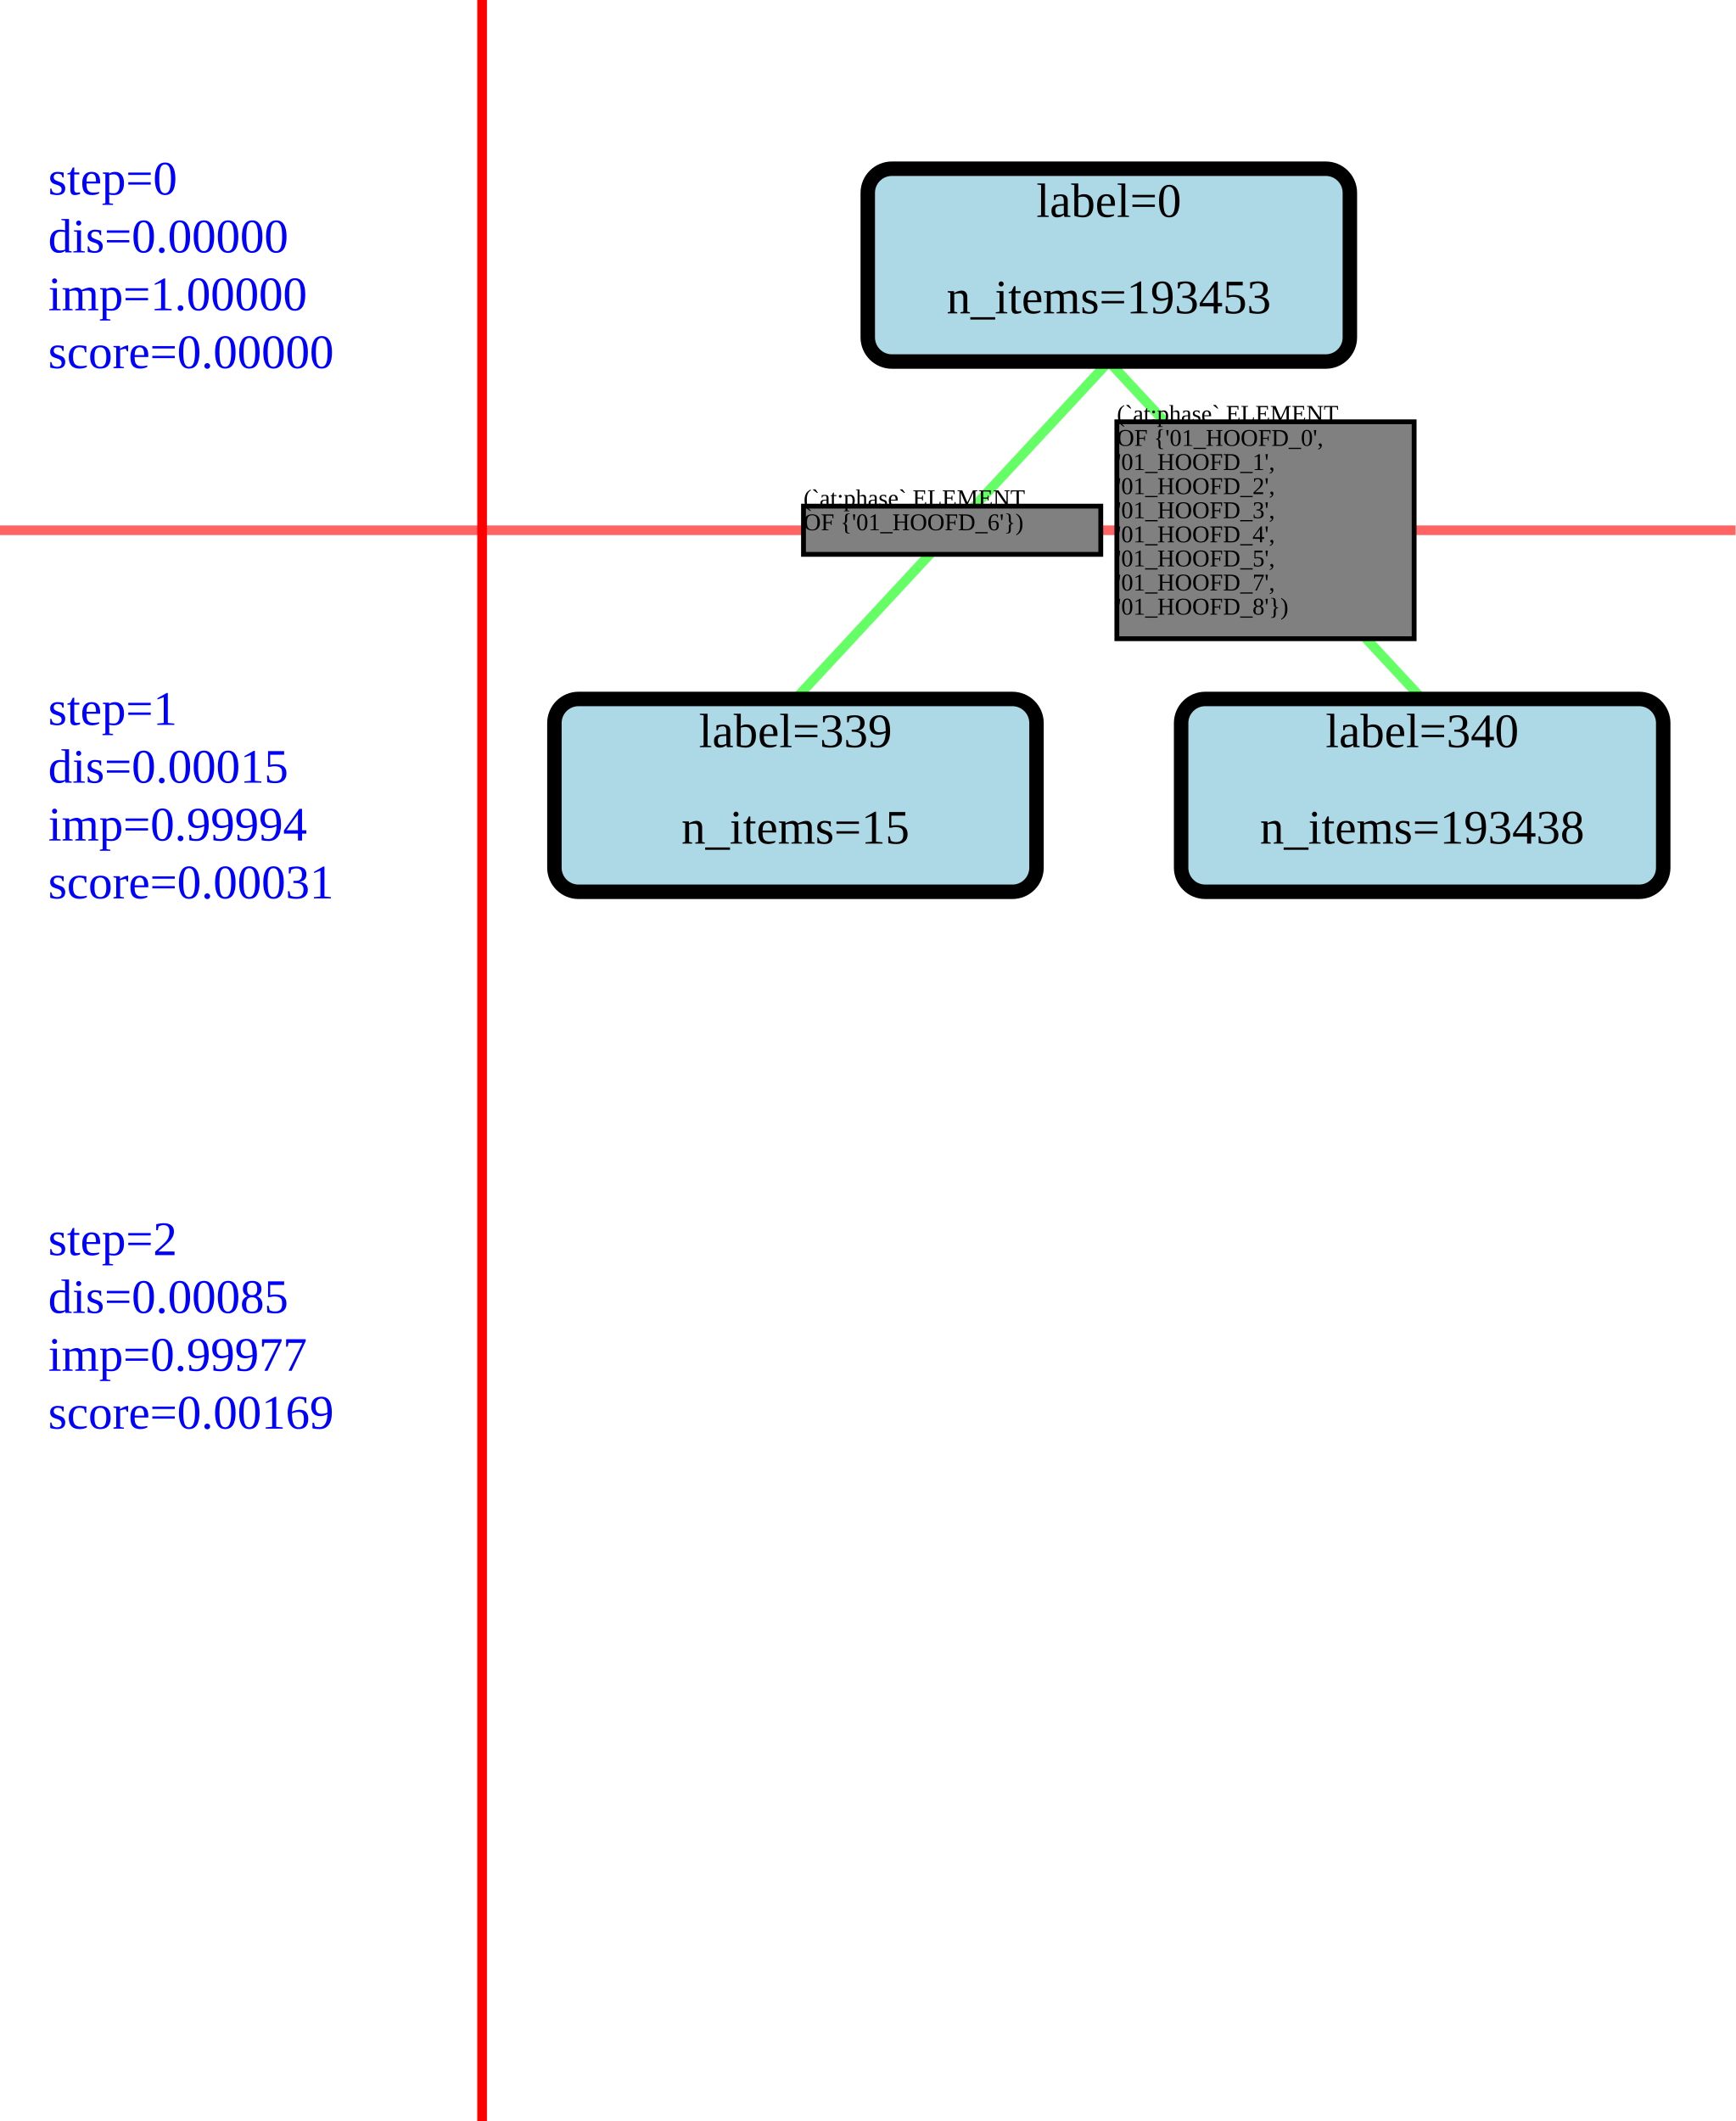
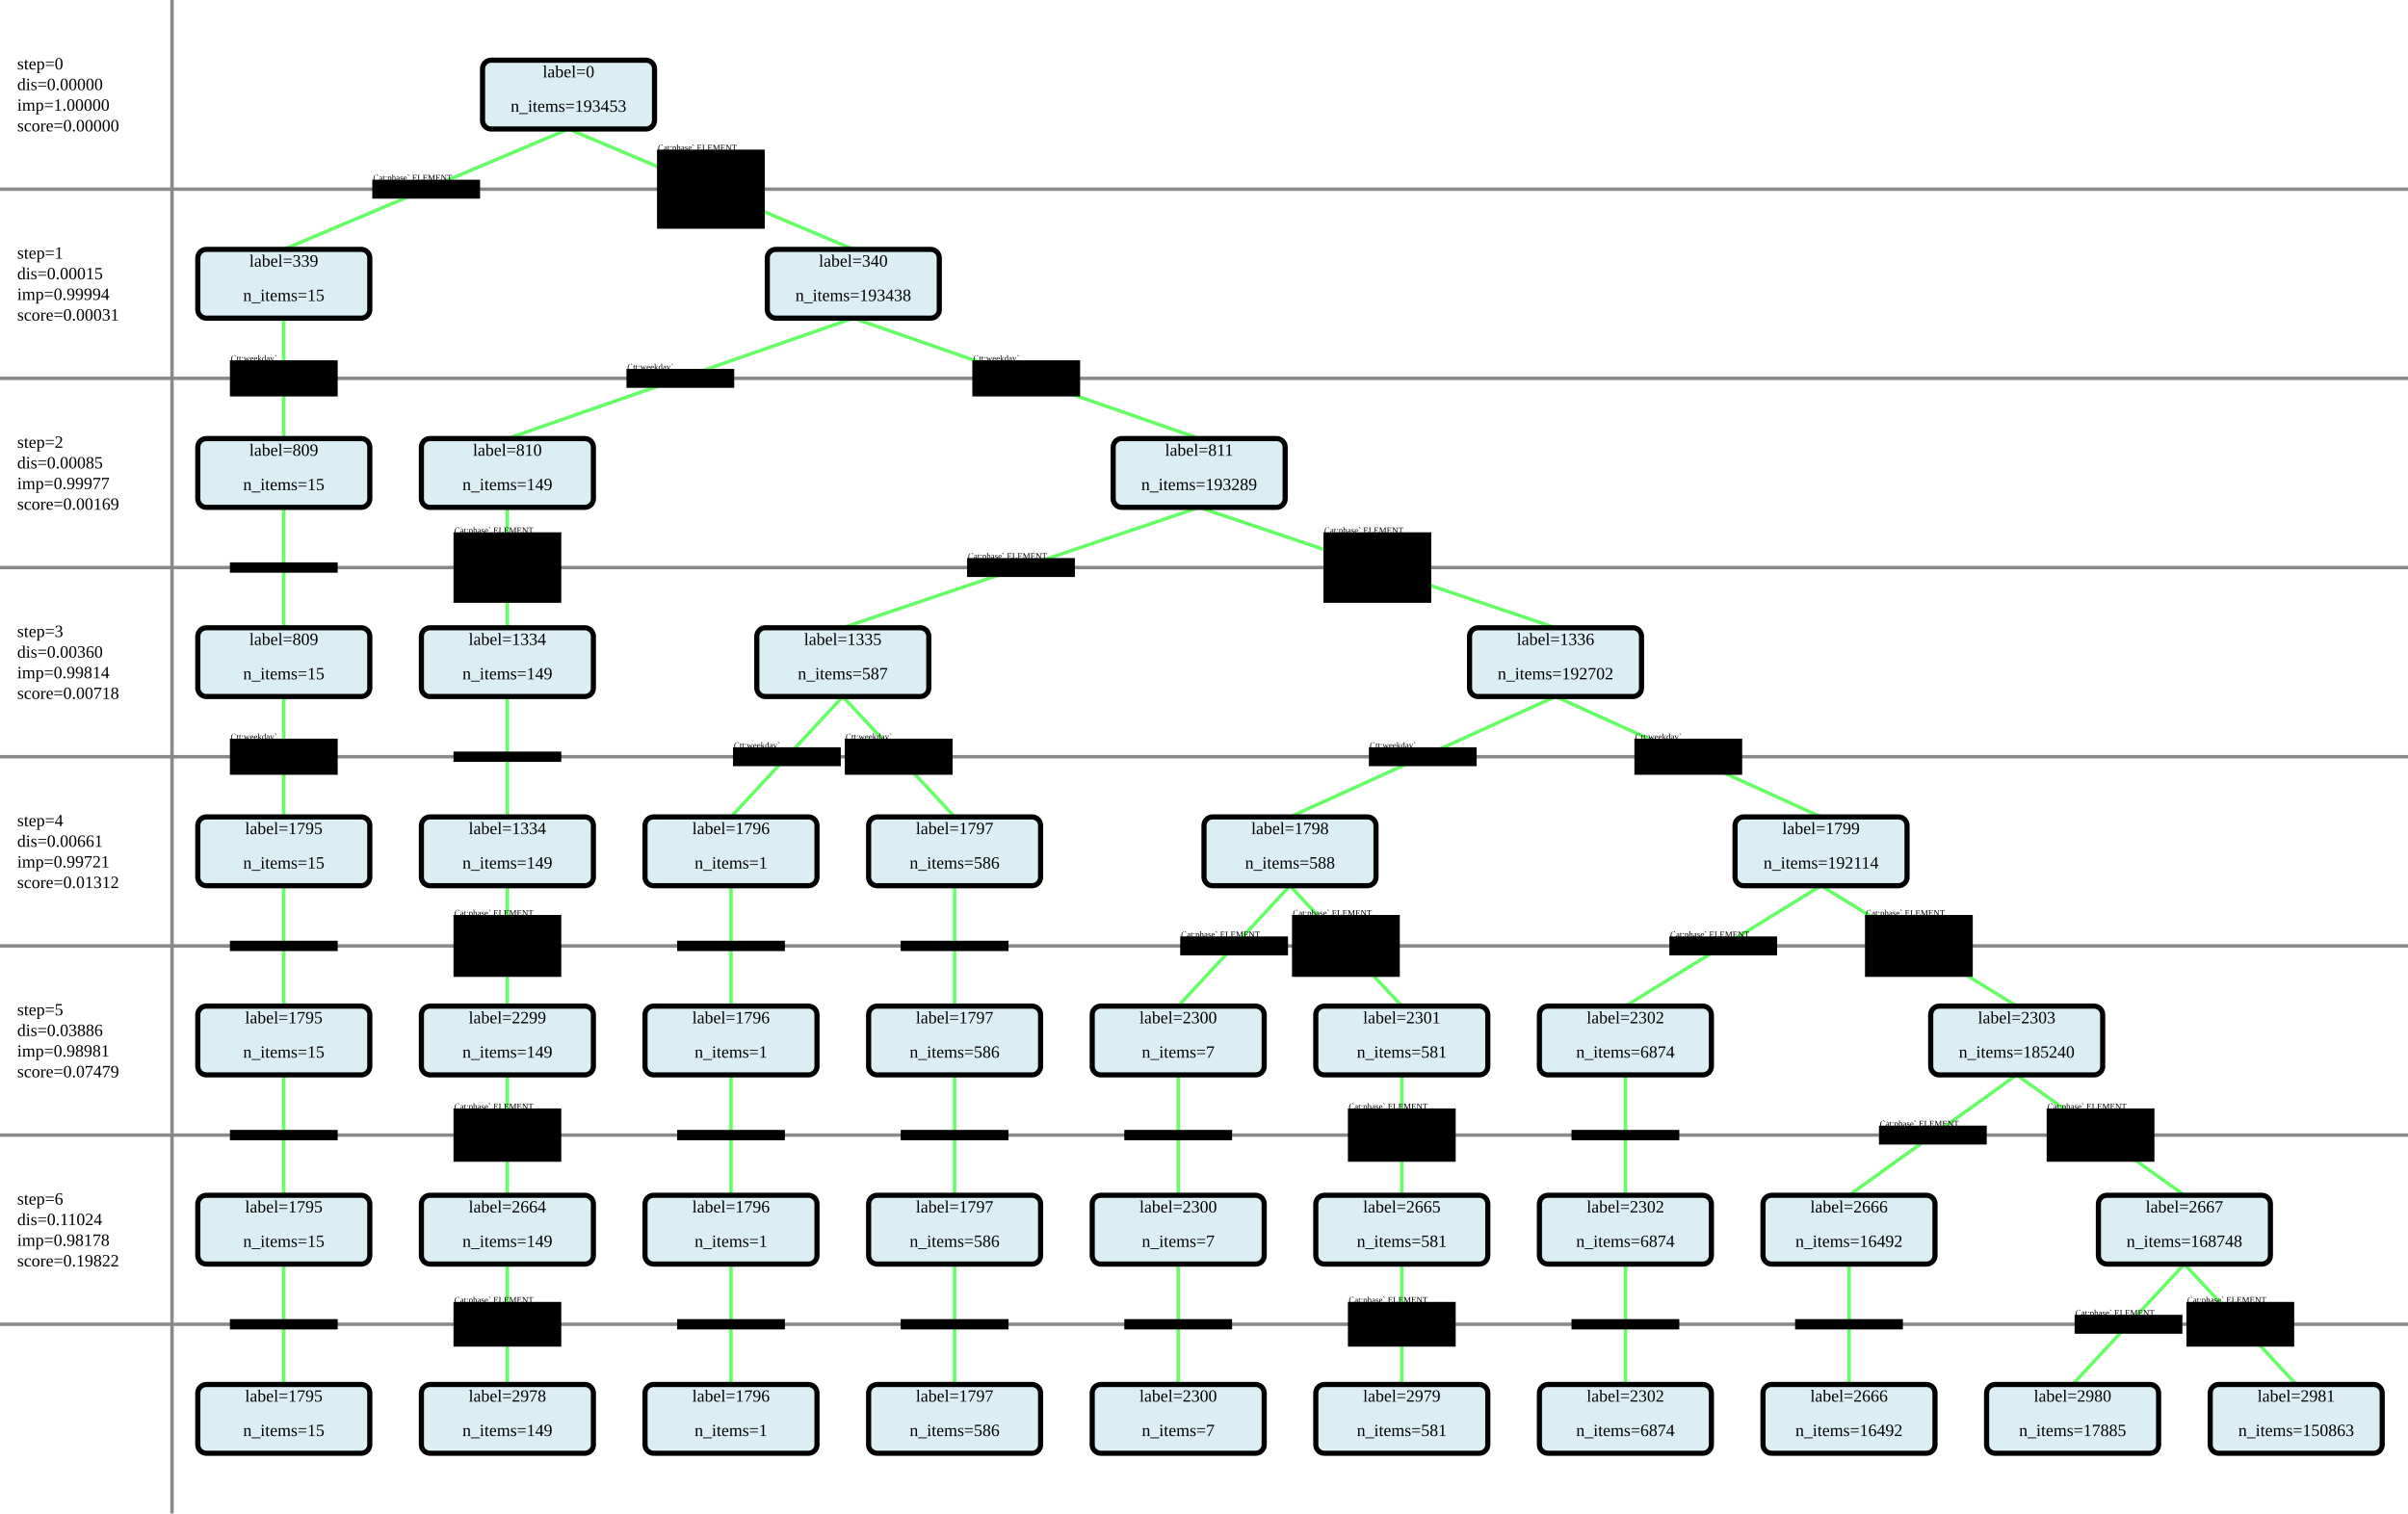
- <svg height="440" width="360" style="background-color:white">
-   <line x1="0" y1="110" x2="360" y2="110" style="stroke:rgb(255,100,100);stroke-width:2" />
-   <line x1="100" y1="0" x2="100" y2="440" style="stroke:rgb(255,0,0);stroke-width:2" />
-   <text dominant-baseline="central" font-size="10" style="fill: rgb(0,0,255); ">
+ <svg height="880" width="1400" style="background-color:white">
+   <line x1="0" y1="110" x2="1400" y2="110" style="stroke:#898989;stroke-width:2" />
+   <line x1="0" y1="220" x2="1400" y2="220" style="stroke:#898989;stroke-width:2" />
+   <line x1="0" y1="330" x2="1400" y2="330" style="stroke:#898989;stroke-width:2" />
+   <line x1="0" y1="440" x2="1400" y2="440" style="stroke:#898989;stroke-width:2" />
+   <line x1="0" y1="550" x2="1400" y2="550" style="stroke:#898989;stroke-width:2" />
+   <line x1="0" y1="660" x2="1400" y2="660" style="stroke:#898989;stroke-width:2" />
+   <line x1="0" y1="770" x2="1400" y2="770" style="stroke:#898989;stroke-width:2" />
+   <line x1="100" y1="0" x2="100" y2="880" style="stroke:#898989;stroke-width:2" />
+   <text dominant-baseline="central" font-size="10" style="fill: #000000; ">
    <tspan x="10" y="37.0"> step=0
 </tspan>
    <tspan x="10" y="49.0"> dis=0.00000
 </tspan>
    <tspan x="10" y="61.0"> imp=1.00000
 </tspan>
    <tspan x="10" y="73.0"> score=0.00000
 </tspan>
  </text>
-   <text dominant-baseline="central" font-size="10" style="fill: rgb(0,0,255); ">
+   <text dominant-baseline="central" font-size="10" style="fill: #000000; ">
    <tspan x="10" y="147.0"> step=1
 </tspan>
    <tspan x="10" y="159.0"> dis=0.00015
 </tspan>
    <tspan x="10" y="171.0"> imp=0.99994
 </tspan>
    <tspan x="10" y="183.0"> score=0.00031
 </tspan>
  </text>
-   <text dominant-baseline="central" font-size="10" style="fill: rgb(0,0,255); ">
+   <text dominant-baseline="central" font-size="10" style="fill: #000000; ">
    <tspan x="10" y="257.0"> step=2
 </tspan>
    <tspan x="10" y="269.0"> dis=0.00085
 </tspan>
    <tspan x="10" y="281.0"> imp=0.99977
 </tspan>
    <tspan x="10" y="293.0"> score=0.00169
 </tspan>
  </text>
-   <line x1="165.0" y1="145" x2="230.0" y2="75" style="stroke:rgb(100,255,100);stroke-width:2" />
-   <rect x="166.667" y="105.0" width="61.667" height="10.0" fill="grey" stroke="black" stroke-width="1" />
-   <text x="166.667" y="105.0" alignment-baseline="hanging" font-size="5.0"> (`at:phase` ELEMENT</text>
-   <text x="166.667" y="110.0" alignment-baseline="hanging" font-size="5.0">OF {'01_HOOFD_6'})</text>
-   <line x1="295.0" y1="145" x2="230.0" y2="75" style="stroke:rgb(100,255,100);stroke-width:2" />
-   <rect x="231.667" y="87.5" width="61.667" height="45.0" fill="grey" stroke="black" stroke-width="1" />
-   <text x="231.667" y="87.5" alignment-baseline="hanging" font-size="5.0"> (`at:phase` ELEMENT</text>
-   <text x="231.667" y="92.5" alignment-baseline="hanging" font-size="5.0">OF {'01_HOOFD_0',</text>
-   <text x="231.667" y="97.5" alignment-baseline="hanging" font-size="5.0">'01_HOOFD_1',</text>
-   <text x="231.667" y="102.5" alignment-baseline="hanging" font-size="5.0">'01_HOOFD_2',</text>
-   <text x="231.667" y="107.5" alignment-baseline="hanging" font-size="5.0">'01_HOOFD_3',</text>
-   <text x="231.667" y="112.5" alignment-baseline="hanging" font-size="5.0">'01_HOOFD_4',</text>
-   <text x="231.667" y="117.5" alignment-baseline="hanging" font-size="5.0">'01_HOOFD_5',</text>
-   <text x="231.667" y="122.5" alignment-baseline="hanging" font-size="5.0">'01_HOOFD_7',</text>
-   <text x="231.667" y="127.5" alignment-baseline="hanging" font-size="5.0">'01_HOOFD_8'})</text>
-   <rect x="115" y="145" width="100" height="40" rx="5" ry="5" style="fill:rgb(173,216,230);stroke-width:3;stroke:rgb(0,0,0)" />
+   <text dominant-baseline="central" font-size="10" style="fill: #000000; ">
+     <tspan x="10" y="367.0"> step=3
+  </tspan>
+     <tspan x="10" y="379.0"> dis=0.00360
+  </tspan>
+     <tspan x="10" y="391.0"> imp=0.99814
+  </tspan>
+     <tspan x="10" y="403.0"> score=0.00718
+  </tspan>
+   </text>
+   <text dominant-baseline="central" font-size="10" style="fill: #000000; ">
+     <tspan x="10" y="477.0"> step=4
+  </tspan>
+     <tspan x="10" y="489.0"> dis=0.00661
+  </tspan>
+     <tspan x="10" y="501.0"> imp=0.99721
+  </tspan>
+     <tspan x="10" y="513.0"> score=0.01312
+  </tspan>
+   </text>
+   <text dominant-baseline="central" font-size="10" style="fill: #000000; ">
+     <tspan x="10" y="587.0"> step=5
+  </tspan>
+     <tspan x="10" y="599.0"> dis=0.03886
+  </tspan>
+     <tspan x="10" y="611.0"> imp=0.98981
+  </tspan>
+     <tspan x="10" y="623.0"> score=0.07479
+  </tspan>
+   </text>
+   <text dominant-baseline="central" font-size="10" style="fill: #000000; ">
+     <tspan x="10" y="697.0"> step=6
+  </tspan>
+     <tspan x="10" y="709.0"> dis=0.11024
+  </tspan>
+     <tspan x="10" y="721.0"> imp=0.98178
+  </tspan>
+     <tspan x="10" y="733.0"> score=0.19822
+  </tspan>
+   </text>
+   <line x1="165.0" y1="805" x2="165.0" y2="735" style="stroke:rgb(100,255,100);stroke-width:2" />
+   <rect x="134.167" y="767.5" width="61.667" height="5.0" fill="898989" stroke="black" stroke-width="1" />
+   <line x1="165.0" y1="695" x2="165.0" y2="625" style="stroke:rgb(100,255,100);stroke-width:2" />
+   <rect x="134.167" y="657.5" width="61.667" height="5.0" fill="898989" stroke="black" stroke-width="1" />
+   <line x1="165.0" y1="585" x2="165.0" y2="515" style="stroke:rgb(100,255,100);stroke-width:2" />
+   <rect x="134.167" y="547.5" width="61.667" height="5.0" fill="898989" stroke="black" stroke-width="1" />
+   <line x1="165.0" y1="475" x2="165.0" y2="405" style="stroke:rgb(100,255,100);stroke-width:2" />
+   <rect x="134.167" y="430.0" width="61.667" height="20.0" fill="898989" stroke="black" stroke-width="1" />
+   <text x="134.167" y="430.0" alignment-baseline="hanging" font-size="5.0"> (`tt:weekday`</text>
+   <text x="134.167" y="435.0" alignment-baseline="hanging" font-size="5.0">ELEMENT OF {'Fri',</text>
+   <text x="134.167" y="440.0" alignment-baseline="hanging" font-size="5.0">'Mon', 'Thu', 'Tue',</text>
+   <text x="134.167" y="445.0" alignment-baseline="hanging" font-size="5.0">'Wed'})</text>
+   <line x1="165.0" y1="365" x2="165.0" y2="295" style="stroke:rgb(100,255,100);stroke-width:2" />
+   <rect x="134.167" y="327.5" width="61.667" height="5.0" fill="898989" stroke="black" stroke-width="1" />
+   <line x1="165.0" y1="255" x2="165.0" y2="185" style="stroke:rgb(100,255,100);stroke-width:2" />
+   <rect x="134.167" y="210.0" width="61.667" height="20.0" fill="898989" stroke="black" stroke-width="1" />
+   <text x="134.167" y="210.0" alignment-baseline="hanging" font-size="5.0"> (`tt:weekday`</text>
+   <text x="134.167" y="215.0" alignment-baseline="hanging" font-size="5.0">ELEMENT OF {'Fri',</text>
+   <text x="134.167" y="220.0" alignment-baseline="hanging" font-size="5.0">'Mon', 'Sat', 'Thu',</text>
+   <text x="134.167" y="225.0" alignment-baseline="hanging" font-size="5.0">'Tue', 'Wed'})</text>
+   <line x1="165.0" y1="145" x2="330.547" y2="75" style="stroke:rgb(100,255,100);stroke-width:2" />
+   <rect x="216.94" y="105.0" width="61.667" height="10.0" fill="898989" stroke="black" stroke-width="1" />
+   <text x="216.94" y="105.0" alignment-baseline="hanging" font-size="5.0"> (`at:phase` ELEMENT</text>
+   <text x="216.94" y="110.0" alignment-baseline="hanging" font-size="5.0">OF {'01_HOOFD_6'})</text>
+   <line x1="295.0" y1="805" x2="295.0" y2="735" style="stroke:rgb(100,255,100);stroke-width:2" />
+   <rect x="264.167" y="757.5" width="61.667" height="25.0" fill="898989" stroke="black" stroke-width="1" />
+   <text x="264.167" y="757.5" alignment-baseline="hanging" font-size="5.0"> (`at:phase` ELEMENT</text>
+   <text x="264.167" y="762.5" alignment-baseline="hanging" font-size="5.0">OF {'01_HOOFD_0',</text>
+   <text x="264.167" y="767.5" alignment-baseline="hanging" font-size="5.0">'01_HOOFD_1',</text>
+   <text x="264.167" y="772.5" alignment-baseline="hanging" font-size="5.0">'01_HOOFD_4',</text>
+   <text x="264.167" y="777.5" alignment-baseline="hanging" font-size="5.0">'01_HOOFD_5'})</text>
+   <line x1="295.0" y1="695" x2="295.0" y2="625" style="stroke:rgb(100,255,100);stroke-width:2" />
+   <rect x="264.167" y="645.0" width="61.667" height="30.0" fill="898989" stroke="black" stroke-width="1" />
+   <text x="264.167" y="645.0" alignment-baseline="hanging" font-size="5.0"> (`at:phase` ELEMENT</text>
+   <text x="264.167" y="650.0" alignment-baseline="hanging" font-size="5.0">OF {'01_HOOFD_0',</text>
+   <text x="264.167" y="655.0" alignment-baseline="hanging" font-size="5.0">'01_HOOFD_1',</text>
+   <text x="264.167" y="660.0" alignment-baseline="hanging" font-size="5.0">'01_HOOFD_3',</text>
+   <text x="264.167" y="665.0" alignment-baseline="hanging" font-size="5.0">'01_HOOFD_4',</text>
+   <text x="264.167" y="670.0" alignment-baseline="hanging" font-size="5.0">'01_HOOFD_5'})</text>
+   <line x1="295.0" y1="585" x2="295.0" y2="515" style="stroke:rgb(100,255,100);stroke-width:2" />
+   <rect x="264.167" y="532.5" width="61.667" height="35.0" fill="898989" stroke="black" stroke-width="1" />
+   <text x="264.167" y="532.5" alignment-baseline="hanging" font-size="5.0"> (`at:phase` ELEMENT</text>
+   <text x="264.167" y="537.5" alignment-baseline="hanging" font-size="5.0">OF {'01_HOOFD_0',</text>
+   <text x="264.167" y="542.5" alignment-baseline="hanging" font-size="5.0">'01_HOOFD_1',</text>
+   <text x="264.167" y="547.5" alignment-baseline="hanging" font-size="5.0">'01_HOOFD_2',</text>
+   <text x="264.167" y="552.5" alignment-baseline="hanging" font-size="5.0">'01_HOOFD_3',</text>
+   <text x="264.167" y="557.5" alignment-baseline="hanging" font-size="5.0">'01_HOOFD_4',</text>
+   <text x="264.167" y="562.5" alignment-baseline="hanging" font-size="5.0">'01_HOOFD_5'})</text>
+   <line x1="295.0" y1="475" x2="295.0" y2="405" style="stroke:rgb(100,255,100);stroke-width:2" />
+   <rect x="264.167" y="437.5" width="61.667" height="5.0" fill="898989" stroke="black" stroke-width="1" />
+   <line x1="295.0" y1="365" x2="295.0" y2="295" style="stroke:rgb(100,255,100);stroke-width:2" />
+   <rect x="264.167" y="310.0" width="61.667" height="40.0" fill="898989" stroke="black" stroke-width="1" />
+   <text x="264.167" y="310.0" alignment-baseline="hanging" font-size="5.0"> (`at:phase` ELEMENT</text>
+   <text x="264.167" y="315.0" alignment-baseline="hanging" font-size="5.0">OF {'01_HOOFD_0',</text>
+   <text x="264.167" y="320.0" alignment-baseline="hanging" font-size="5.0">'01_HOOFD_1',</text>
+   <text x="264.167" y="325.0" alignment-baseline="hanging" font-size="5.0">'01_HOOFD_2',</text>
+   <text x="264.167" y="330.0" alignment-baseline="hanging" font-size="5.0">'01_HOOFD_3',</text>
+   <text x="264.167" y="335.0" alignment-baseline="hanging" font-size="5.0">'01_HOOFD_4',</text>
+   <text x="264.167" y="340.0" alignment-baseline="hanging" font-size="5.0">'01_HOOFD_5',</text>
+   <text x="264.167" y="345.0" alignment-baseline="hanging" font-size="5.0">'01_HOOFD_8'})</text>
+   <line x1="295.0" y1="255" x2="496.094" y2="185" style="stroke:rgb(100,255,100);stroke-width:2" />
+   <rect x="364.714" y="215.0" width="61.667" height="10.0" fill="898989" stroke="black" stroke-width="1" />
+   <text x="364.714" y="215.0" alignment-baseline="hanging" font-size="5.0"> (`tt:weekday`</text>
+   <text x="364.714" y="220.0" alignment-baseline="hanging" font-size="5.0">ELEMENT OF {'Sun'})</text>
+   <line x1="425.0" y1="805" x2="425.0" y2="735" style="stroke:rgb(100,255,100);stroke-width:2" />
+   <rect x="394.167" y="767.5" width="61.667" height="5.0" fill="898989" stroke="black" stroke-width="1" />
+   <line x1="425.0" y1="695" x2="425.0" y2="625" style="stroke:rgb(100,255,100);stroke-width:2" />
+   <rect x="394.167" y="657.5" width="61.667" height="5.0" fill="898989" stroke="black" stroke-width="1" />
+   <line x1="425.0" y1="585" x2="425.0" y2="515" style="stroke:rgb(100,255,100);stroke-width:2" />
+   <rect x="394.167" y="547.5" width="61.667" height="5.0" fill="898989" stroke="black" stroke-width="1" />
+   <line x1="425.0" y1="475" x2="490.0" y2="405" style="stroke:rgb(100,255,100);stroke-width:2" />
+   <rect x="426.667" y="435.0" width="61.667" height="10.0" fill="898989" stroke="black" stroke-width="1" />
+   <text x="426.667" y="435.0" alignment-baseline="hanging" font-size="5.0"> (`tt:weekday`</text>
+   <text x="426.667" y="440.0" alignment-baseline="hanging" font-size="5.0">ELEMENT OF {'Sat'})</text>
+   <line x1="555.0" y1="805" x2="555.0" y2="735" style="stroke:rgb(100,255,100);stroke-width:2" />
+   <rect x="524.167" y="767.5" width="61.667" height="5.0" fill="898989" stroke="black" stroke-width="1" />
+   <line x1="555.0" y1="695" x2="555.0" y2="625" style="stroke:rgb(100,255,100);stroke-width:2" />
+   <rect x="524.167" y="657.5" width="61.667" height="5.0" fill="898989" stroke="black" stroke-width="1" />
+   <line x1="555.0" y1="585" x2="555.0" y2="515" style="stroke:rgb(100,255,100);stroke-width:2" />
+   <rect x="524.167" y="547.5" width="61.667" height="5.0" fill="898989" stroke="black" stroke-width="1" />
+   <line x1="555.0" y1="475" x2="490.0" y2="405" style="stroke:rgb(100,255,100);stroke-width:2" />
+   <rect x="491.667" y="430.0" width="61.667" height="20.0" fill="898989" stroke="black" stroke-width="1" />
+   <text x="491.667" y="430.0" alignment-baseline="hanging" font-size="5.0"> (`tt:weekday`</text>
+   <text x="491.667" y="435.0" alignment-baseline="hanging" font-size="5.0">ELEMENT OF {'Fri',</text>
+   <text x="491.667" y="440.0" alignment-baseline="hanging" font-size="5.0">'Mon', 'Thu', 'Tue',</text>
+   <text x="491.667" y="445.0" alignment-baseline="hanging" font-size="5.0">'Wed'})</text>
+   <line x1="490.0" y1="365" x2="697.188" y2="295" style="stroke:rgb(100,255,100);stroke-width:2" />
+   <rect x="562.76" y="325.0" width="61.667" height="10.0" fill="898989" stroke="black" stroke-width="1" />
+   <text x="562.76" y="325.0" alignment-baseline="hanging" font-size="5.0"> (`at:phase` ELEMENT</text>
+   <text x="562.76" y="330.0" alignment-baseline="hanging" font-size="5.0">OF {'01_HOOFD_7'})</text>
+   <line x1="685.0" y1="805" x2="685.0" y2="735" style="stroke:rgb(100,255,100);stroke-width:2" />
+   <rect x="654.167" y="767.5" width="61.667" height="5.0" fill="898989" stroke="black" stroke-width="1" />
+   <line x1="685.0" y1="695" x2="685.0" y2="625" style="stroke:rgb(100,255,100);stroke-width:2" />
+   <rect x="654.167" y="657.5" width="61.667" height="5.0" fill="898989" stroke="black" stroke-width="1" />
+   <line x1="685.0" y1="585" x2="750.0" y2="515" style="stroke:rgb(100,255,100);stroke-width:2" />
+   <rect x="686.667" y="545.0" width="61.667" height="10.0" fill="898989" stroke="black" stroke-width="1" />
+   <text x="686.667" y="545.0" alignment-baseline="hanging" font-size="5.0"> (`at:phase` ELEMENT</text>
+   <text x="686.667" y="550.0" alignment-baseline="hanging" font-size="5.0">OF {'01_HOOFD_8'})</text>
+   <line x1="815.0" y1="805" x2="815.0" y2="735" style="stroke:rgb(100,255,100);stroke-width:2" />
+   <rect x="784.167" y="757.5" width="61.667" height="25.0" fill="898989" stroke="black" stroke-width="1" />
+   <text x="784.167" y="757.5" alignment-baseline="hanging" font-size="5.0"> (`at:phase` ELEMENT</text>
+   <text x="784.167" y="762.5" alignment-baseline="hanging" font-size="5.0">OF {'01_HOOFD_0',</text>
+   <text x="784.167" y="767.5" alignment-baseline="hanging" font-size="5.0">'01_HOOFD_1',</text>
+   <text x="784.167" y="772.5" alignment-baseline="hanging" font-size="5.0">'01_HOOFD_4',</text>
+   <text x="784.167" y="777.5" alignment-baseline="hanging" font-size="5.0">'01_HOOFD_5'})</text>
+   <line x1="815.0" y1="695" x2="815.0" y2="625" style="stroke:rgb(100,255,100);stroke-width:2" />
+   <rect x="784.167" y="645.0" width="61.667" height="30.0" fill="898989" stroke="black" stroke-width="1" />
+   <text x="784.167" y="645.0" alignment-baseline="hanging" font-size="5.0"> (`at:phase` ELEMENT</text>
+   <text x="784.167" y="650.0" alignment-baseline="hanging" font-size="5.0">OF {'01_HOOFD_0',</text>
+   <text x="784.167" y="655.0" alignment-baseline="hanging" font-size="5.0">'01_HOOFD_1',</text>
+   <text x="784.167" y="660.0" alignment-baseline="hanging" font-size="5.0">'01_HOOFD_3',</text>
+   <text x="784.167" y="665.0" alignment-baseline="hanging" font-size="5.0">'01_HOOFD_4',</text>
+   <text x="784.167" y="670.0" alignment-baseline="hanging" font-size="5.0">'01_HOOFD_5'})</text>
+   <line x1="815.0" y1="585" x2="750.0" y2="515" style="stroke:rgb(100,255,100);stroke-width:2" />
+   <rect x="751.667" y="532.5" width="61.667" height="35.0" fill="898989" stroke="black" stroke-width="1" />
+   <text x="751.667" y="532.5" alignment-baseline="hanging" font-size="5.0"> (`at:phase` ELEMENT</text>
+   <text x="751.667" y="537.5" alignment-baseline="hanging" font-size="5.0">OF {'01_HOOFD_0',</text>
+   <text x="751.667" y="542.5" alignment-baseline="hanging" font-size="5.0">'01_HOOFD_1',</text>
+   <text x="751.667" y="547.5" alignment-baseline="hanging" font-size="5.0">'01_HOOFD_2',</text>
+   <text x="751.667" y="552.5" alignment-baseline="hanging" font-size="5.0">'01_HOOFD_3',</text>
+   <text x="751.667" y="557.5" alignment-baseline="hanging" font-size="5.0">'01_HOOFD_4',</text>
+   <text x="751.667" y="562.5" alignment-baseline="hanging" font-size="5.0">'01_HOOFD_5'})</text>
+   <line x1="750.0" y1="475" x2="904.375" y2="405" style="stroke:rgb(100,255,100);stroke-width:2" />
+   <rect x="796.354" y="435.0" width="61.667" height="10.0" fill="898989" stroke="black" stroke-width="1" />
+   <text x="796.354" y="435.0" alignment-baseline="hanging" font-size="5.0"> (`tt:weekday`</text>
+   <text x="796.354" y="440.0" alignment-baseline="hanging" font-size="5.0">ELEMENT OF {'Sat'})</text>
+   <line x1="945.0" y1="805" x2="945.0" y2="735" style="stroke:rgb(100,255,100);stroke-width:2" />
+   <rect x="914.167" y="767.5" width="61.667" height="5.0" fill="898989" stroke="black" stroke-width="1" />
+   <line x1="945.0" y1="695" x2="945.0" y2="625" style="stroke:rgb(100,255,100);stroke-width:2" />
+   <rect x="914.167" y="657.5" width="61.667" height="5.0" fill="898989" stroke="black" stroke-width="1" />
+   <line x1="945.0" y1="585" x2="1058.75" y2="515" style="stroke:rgb(100,255,100);stroke-width:2" />
+   <rect x="971.042" y="545.0" width="61.667" height="10.0" fill="898989" stroke="black" stroke-width="1" />
+   <text x="971.042" y="545.0" alignment-baseline="hanging" font-size="5.0"> (`at:phase` ELEMENT</text>
+   <text x="971.042" y="550.0" alignment-baseline="hanging" font-size="5.0">OF {'01_HOOFD_8'})</text>
+   <line x1="1075.0" y1="805" x2="1075.0" y2="735" style="stroke:rgb(100,255,100);stroke-width:2" />
+   <rect x="1044.167" y="767.5" width="61.667" height="5.0" fill="898989" stroke="black" stroke-width="1" />
+   <line x1="1075.0" y1="695" x2="1172.5" y2="625" style="stroke:rgb(100,255,100);stroke-width:2" />
+   <rect x="1092.917" y="655.0" width="61.667" height="10.0" fill="898989" stroke="black" stroke-width="1" />
+   <text x="1092.917" y="655.0" alignment-baseline="hanging" font-size="5.0"> (`at:phase` ELEMENT</text>
+   <text x="1092.917" y="660.0" alignment-baseline="hanging" font-size="5.0">OF {'01_HOOFD_2'})</text>
+   <line x1="1205.0" y1="805" x2="1270.0" y2="735" style="stroke:rgb(100,255,100);stroke-width:2" />
+   <rect x="1206.667" y="765.0" width="61.667" height="10.0" fill="898989" stroke="black" stroke-width="1" />
+   <text x="1206.667" y="765.0" alignment-baseline="hanging" font-size="5.0"> (`at:phase` ELEMENT</text>
+   <text x="1206.667" y="770.0" alignment-baseline="hanging" font-size="5.0">OF {'01_HOOFD_3'})</text>
+   <line x1="1335.0" y1="805" x2="1270.0" y2="735" style="stroke:rgb(100,255,100);stroke-width:2" />
+   <rect x="1271.667" y="757.5" width="61.667" height="25.0" fill="898989" stroke="black" stroke-width="1" />
+   <text x="1271.667" y="757.5" alignment-baseline="hanging" font-size="5.0"> (`at:phase` ELEMENT</text>
+   <text x="1271.667" y="762.5" alignment-baseline="hanging" font-size="5.0">OF {'01_HOOFD_0',</text>
+   <text x="1271.667" y="767.5" alignment-baseline="hanging" font-size="5.0">'01_HOOFD_1',</text>
+   <text x="1271.667" y="772.5" alignment-baseline="hanging" font-size="5.0">'01_HOOFD_4',</text>
+   <text x="1271.667" y="777.5" alignment-baseline="hanging" font-size="5.0">'01_HOOFD_5'})</text>
+   <line x1="1270.0" y1="695" x2="1172.5" y2="625" style="stroke:rgb(100,255,100);stroke-width:2" />
+   <rect x="1190.417" y="645.0" width="61.667" height="30.0" fill="898989" stroke="black" stroke-width="1" />
+   <text x="1190.417" y="645.0" alignment-baseline="hanging" font-size="5.0"> (`at:phase` ELEMENT</text>
+   <text x="1190.417" y="650.0" alignment-baseline="hanging" font-size="5.0">OF {'01_HOOFD_0',</text>
+   <text x="1190.417" y="655.0" alignment-baseline="hanging" font-size="5.0">'01_HOOFD_1',</text>
+   <text x="1190.417" y="660.0" alignment-baseline="hanging" font-size="5.0">'01_HOOFD_3',</text>
+   <text x="1190.417" y="665.0" alignment-baseline="hanging" font-size="5.0">'01_HOOFD_4',</text>
+   <text x="1190.417" y="670.0" alignment-baseline="hanging" font-size="5.0">'01_HOOFD_5'})</text>
+   <line x1="1172.5" y1="585" x2="1058.75" y2="515" style="stroke:rgb(100,255,100);stroke-width:2" />
+   <rect x="1084.792" y="532.5" width="61.667" height="35.0" fill="898989" stroke="black" stroke-width="1" />
+   <text x="1084.792" y="532.5" alignment-baseline="hanging" font-size="5.0"> (`at:phase` ELEMENT</text>
+   <text x="1084.792" y="537.5" alignment-baseline="hanging" font-size="5.0">OF {'01_HOOFD_0',</text>
+   <text x="1084.792" y="542.5" alignment-baseline="hanging" font-size="5.0">'01_HOOFD_1',</text>
+   <text x="1084.792" y="547.5" alignment-baseline="hanging" font-size="5.0">'01_HOOFD_2',</text>
+   <text x="1084.792" y="552.5" alignment-baseline="hanging" font-size="5.0">'01_HOOFD_3',</text>
+   <text x="1084.792" y="557.5" alignment-baseline="hanging" font-size="5.0">'01_HOOFD_4',</text>
+   <text x="1084.792" y="562.5" alignment-baseline="hanging" font-size="5.0">'01_HOOFD_5'})</text>
+   <line x1="1058.75" y1="475" x2="904.375" y2="405" style="stroke:rgb(100,255,100);stroke-width:2" />
+   <rect x="950.729" y="430.0" width="61.667" height="20.0" fill="898989" stroke="black" stroke-width="1" />
+   <text x="950.729" y="430.0" alignment-baseline="hanging" font-size="5.0"> (`tt:weekday`</text>
+   <text x="950.729" y="435.0" alignment-baseline="hanging" font-size="5.0">ELEMENT OF {'Fri',</text>
+   <text x="950.729" y="440.0" alignment-baseline="hanging" font-size="5.0">'Mon', 'Thu', 'Tue',</text>
+   <text x="950.729" y="445.0" alignment-baseline="hanging" font-size="5.0">'Wed'})</text>
+   <line x1="904.375" y1="365" x2="697.188" y2="295" style="stroke:rgb(100,255,100);stroke-width:2" />
+   <rect x="769.948" y="310.0" width="61.667" height="40.0" fill="898989" stroke="black" stroke-width="1" />
+   <text x="769.948" y="310.0" alignment-baseline="hanging" font-size="5.0"> (`at:phase` ELEMENT</text>
+   <text x="769.948" y="315.0" alignment-baseline="hanging" font-size="5.0">OF {'01_HOOFD_0',</text>
+   <text x="769.948" y="320.0" alignment-baseline="hanging" font-size="5.0">'01_HOOFD_1',</text>
+   <text x="769.948" y="325.0" alignment-baseline="hanging" font-size="5.0">'01_HOOFD_2',</text>
+   <text x="769.948" y="330.0" alignment-baseline="hanging" font-size="5.0">'01_HOOFD_3',</text>
+   <text x="769.948" y="335.0" alignment-baseline="hanging" font-size="5.0">'01_HOOFD_4',</text>
+   <text x="769.948" y="340.0" alignment-baseline="hanging" font-size="5.0">'01_HOOFD_5',</text>
+   <text x="769.948" y="345.0" alignment-baseline="hanging" font-size="5.0">'01_HOOFD_8'})</text>
+   <line x1="697.188" y1="255" x2="496.094" y2="185" style="stroke:rgb(100,255,100);stroke-width:2" />
+   <rect x="565.807" y="210.0" width="61.667" height="20.0" fill="898989" stroke="black" stroke-width="1" />
+   <text x="565.807" y="210.0" alignment-baseline="hanging" font-size="5.0"> (`tt:weekday`</text>
+   <text x="565.807" y="215.0" alignment-baseline="hanging" font-size="5.0">ELEMENT OF {'Fri',</text>
+   <text x="565.807" y="220.0" alignment-baseline="hanging" font-size="5.0">'Mon', 'Sat', 'Thu',</text>
+   <text x="565.807" y="225.0" alignment-baseline="hanging" font-size="5.0">'Tue', 'Wed'})</text>
+   <line x1="496.094" y1="145" x2="330.547" y2="75" style="stroke:rgb(100,255,100);stroke-width:2" />
+   <rect x="382.487" y="87.5" width="61.667" height="45.0" fill="898989" stroke="black" stroke-width="1" />
+   <text x="382.487" y="87.5" alignment-baseline="hanging" font-size="5.0"> (`at:phase` ELEMENT</text>
+   <text x="382.487" y="92.5" alignment-baseline="hanging" font-size="5.0">OF {'01_HOOFD_0',</text>
+   <text x="382.487" y="97.5" alignment-baseline="hanging" font-size="5.0">'01_HOOFD_1',</text>
+   <text x="382.487" y="102.5" alignment-baseline="hanging" font-size="5.0">'01_HOOFD_2',</text>
+   <text x="382.487" y="107.5" alignment-baseline="hanging" font-size="5.0">'01_HOOFD_3',</text>
+   <text x="382.487" y="112.5" alignment-baseline="hanging" font-size="5.0">'01_HOOFD_4',</text>
+   <text x="382.487" y="117.5" alignment-baseline="hanging" font-size="5.0">'01_HOOFD_5',</text>
+   <text x="382.487" y="122.5" alignment-baseline="hanging" font-size="5.0">'01_HOOFD_7',</text>
+   <text x="382.487" y="127.5" alignment-baseline="hanging" font-size="5.0">'01_HOOFD_8'})</text>
+   <rect x="115" y="805" width="100" height="40" rx="5" ry="5" style="fill:#DBEEF4;stroke-width:3;stroke:rgb(0,0,0)" />
+   <text x="165.0" y="815.0" font-size="10" text-anchor="middle" alignment-baseline="middle">label=1795</text>
+   <text x="165.0" y="835.0" font-size="10" text-anchor="middle" alignment-baseline="middle">n_items=15</text>
+   <rect x="115" y="695" width="100" height="40" rx="5" ry="5" style="fill:#DBEEF4;stroke-width:3;stroke:rgb(0,0,0)" />
+   <text x="165.0" y="705.0" font-size="10" text-anchor="middle" alignment-baseline="middle">label=1795</text>
+   <text x="165.0" y="725.0" font-size="10" text-anchor="middle" alignment-baseline="middle">n_items=15</text>
+   <rect x="115" y="585" width="100" height="40" rx="5" ry="5" style="fill:#DBEEF4;stroke-width:3;stroke:rgb(0,0,0)" />
+   <text x="165.0" y="595.0" font-size="10" text-anchor="middle" alignment-baseline="middle">label=1795</text>
+   <text x="165.0" y="615.0" font-size="10" text-anchor="middle" alignment-baseline="middle">n_items=15</text>
+   <rect x="115" y="475" width="100" height="40" rx="5" ry="5" style="fill:#DBEEF4;stroke-width:3;stroke:rgb(0,0,0)" />
+   <text x="165.0" y="485.0" font-size="10" text-anchor="middle" alignment-baseline="middle">label=1795</text>
+   <text x="165.0" y="505.0" font-size="10" text-anchor="middle" alignment-baseline="middle">n_items=15</text>
+   <rect x="115" y="365" width="100" height="40" rx="5" ry="5" style="fill:#DBEEF4;stroke-width:3;stroke:rgb(0,0,0)" />
+   <text x="165.0" y="375.0" font-size="10" text-anchor="middle" alignment-baseline="middle">label=809</text>
+   <text x="165.0" y="395.0" font-size="10" text-anchor="middle" alignment-baseline="middle">n_items=15</text>
+   <rect x="115" y="255" width="100" height="40" rx="5" ry="5" style="fill:#DBEEF4;stroke-width:3;stroke:rgb(0,0,0)" />
+   <text x="165.0" y="265.0" font-size="10" text-anchor="middle" alignment-baseline="middle">label=809</text>
+   <text x="165.0" y="285.0" font-size="10" text-anchor="middle" alignment-baseline="middle">n_items=15</text>
+   <rect x="115" y="145" width="100" height="40" rx="5" ry="5" style="fill:#DBEEF4;stroke-width:3;stroke:rgb(0,0,0)" />
  <text x="165.0" y="155.0" font-size="10" text-anchor="middle" alignment-baseline="middle">label=339</text>
  <text x="165.0" y="175.0" font-size="10" text-anchor="middle" alignment-baseline="middle">n_items=15</text>
-   <rect x="245" y="145" width="100" height="40" rx="5" ry="5" style="fill:rgb(173,216,230);stroke-width:3;stroke:rgb(0,0,0)" />
-   <text x="295.0" y="155.0" font-size="10" text-anchor="middle" alignment-baseline="middle">label=340</text>
-   <text x="295.0" y="175.0" font-size="10" text-anchor="middle" alignment-baseline="middle">n_items=193438</text>
-   <rect x="180.0" y="35" width="100" height="40" rx="5" ry="5" style="fill:rgb(173,216,230);stroke-width:3;stroke:rgb(0,0,0)" />
-   <text x="230.0" y="45.0" font-size="10" text-anchor="middle" alignment-baseline="middle">label=0</text>
-   <text x="230.0" y="65.0" font-size="10" text-anchor="middle" alignment-baseline="middle">n_items=193453</text>
+   <rect x="245" y="805" width="100" height="40" rx="5" ry="5" style="fill:#DBEEF4;stroke-width:3;stroke:rgb(0,0,0)" />
+   <text x="295.0" y="815.0" font-size="10" text-anchor="middle" alignment-baseline="middle">label=2978</text>
+   <text x="295.0" y="835.0" font-size="10" text-anchor="middle" alignment-baseline="middle">n_items=149</text>
+   <rect x="245" y="695" width="100" height="40" rx="5" ry="5" style="fill:#DBEEF4;stroke-width:3;stroke:rgb(0,0,0)" />
+   <text x="295.0" y="705.0" font-size="10" text-anchor="middle" alignment-baseline="middle">label=2664</text>
+   <text x="295.0" y="725.0" font-size="10" text-anchor="middle" alignment-baseline="middle">n_items=149</text>
+   <rect x="245" y="585" width="100" height="40" rx="5" ry="5" style="fill:#DBEEF4;stroke-width:3;stroke:rgb(0,0,0)" />
+   <text x="295.0" y="595.0" font-size="10" text-anchor="middle" alignment-baseline="middle">label=2299</text>
+   <text x="295.0" y="615.0" font-size="10" text-anchor="middle" alignment-baseline="middle">n_items=149</text>
+   <rect x="245" y="475" width="100" height="40" rx="5" ry="5" style="fill:#DBEEF4;stroke-width:3;stroke:rgb(0,0,0)" />
+   <text x="295.0" y="485.0" font-size="10" text-anchor="middle" alignment-baseline="middle">label=1334</text>
+   <text x="295.0" y="505.0" font-size="10" text-anchor="middle" alignment-baseline="middle">n_items=149</text>
+   <rect x="245" y="365" width="100" height="40" rx="5" ry="5" style="fill:#DBEEF4;stroke-width:3;stroke:rgb(0,0,0)" />
+   <text x="295.0" y="375.0" font-size="10" text-anchor="middle" alignment-baseline="middle">label=1334</text>
+   <text x="295.0" y="395.0" font-size="10" text-anchor="middle" alignment-baseline="middle">n_items=149</text>
+   <rect x="245" y="255" width="100" height="40" rx="5" ry="5" style="fill:#DBEEF4;stroke-width:3;stroke:rgb(0,0,0)" />
+   <text x="295.0" y="265.0" font-size="10" text-anchor="middle" alignment-baseline="middle">label=810</text>
+   <text x="295.0" y="285.0" font-size="10" text-anchor="middle" alignment-baseline="middle">n_items=149</text>
+   <rect x="375" y="805" width="100" height="40" rx="5" ry="5" style="fill:#DBEEF4;stroke-width:3;stroke:rgb(0,0,0)" />
+   <text x="425.0" y="815.0" font-size="10" text-anchor="middle" alignment-baseline="middle">label=1796</text>
+   <text x="425.0" y="835.0" font-size="10" text-anchor="middle" alignment-baseline="middle">n_items=1</text>
+   <rect x="375" y="695" width="100" height="40" rx="5" ry="5" style="fill:#DBEEF4;stroke-width:3;stroke:rgb(0,0,0)" />
+   <text x="425.0" y="705.0" font-size="10" text-anchor="middle" alignment-baseline="middle">label=1796</text>
+   <text x="425.0" y="725.0" font-size="10" text-anchor="middle" alignment-baseline="middle">n_items=1</text>
+   <rect x="375" y="585" width="100" height="40" rx="5" ry="5" style="fill:#DBEEF4;stroke-width:3;stroke:rgb(0,0,0)" />
+   <text x="425.0" y="595.0" font-size="10" text-anchor="middle" alignment-baseline="middle">label=1796</text>
+   <text x="425.0" y="615.0" font-size="10" text-anchor="middle" alignment-baseline="middle">n_items=1</text>
+   <rect x="375" y="475" width="100" height="40" rx="5" ry="5" style="fill:#DBEEF4;stroke-width:3;stroke:rgb(0,0,0)" />
+   <text x="425.0" y="485.0" font-size="10" text-anchor="middle" alignment-baseline="middle">label=1796</text>
+   <text x="425.0" y="505.0" font-size="10" text-anchor="middle" alignment-baseline="middle">n_items=1</text>
+   <rect x="505" y="805" width="100" height="40" rx="5" ry="5" style="fill:#DBEEF4;stroke-width:3;stroke:rgb(0,0,0)" />
+   <text x="555.0" y="815.0" font-size="10" text-anchor="middle" alignment-baseline="middle">label=1797</text>
+   <text x="555.0" y="835.0" font-size="10" text-anchor="middle" alignment-baseline="middle">n_items=586</text>
+   <rect x="505" y="695" width="100" height="40" rx="5" ry="5" style="fill:#DBEEF4;stroke-width:3;stroke:rgb(0,0,0)" />
+   <text x="555.0" y="705.0" font-size="10" text-anchor="middle" alignment-baseline="middle">label=1797</text>
+   <text x="555.0" y="725.0" font-size="10" text-anchor="middle" alignment-baseline="middle">n_items=586</text>
+   <rect x="505" y="585" width="100" height="40" rx="5" ry="5" style="fill:#DBEEF4;stroke-width:3;stroke:rgb(0,0,0)" />
+   <text x="555.0" y="595.0" font-size="10" text-anchor="middle" alignment-baseline="middle">label=1797</text>
+   <text x="555.0" y="615.0" font-size="10" text-anchor="middle" alignment-baseline="middle">n_items=586</text>
+   <rect x="505" y="475" width="100" height="40" rx="5" ry="5" style="fill:#DBEEF4;stroke-width:3;stroke:rgb(0,0,0)" />
+   <text x="555.0" y="485.0" font-size="10" text-anchor="middle" alignment-baseline="middle">label=1797</text>
+   <text x="555.0" y="505.0" font-size="10" text-anchor="middle" alignment-baseline="middle">n_items=586</text>
+   <rect x="440.0" y="365" width="100" height="40" rx="5" ry="5" style="fill:#DBEEF4;stroke-width:3;stroke:rgb(0,0,0)" />
+   <text x="490.0" y="375.0" font-size="10" text-anchor="middle" alignment-baseline="middle">label=1335</text>
+   <text x="490.0" y="395.0" font-size="10" text-anchor="middle" alignment-baseline="middle">n_items=587</text>
+   <rect x="635" y="805" width="100" height="40" rx="5" ry="5" style="fill:#DBEEF4;stroke-width:3;stroke:rgb(0,0,0)" />
+   <text x="685.0" y="815.0" font-size="10" text-anchor="middle" alignment-baseline="middle">label=2300</text>
+   <text x="685.0" y="835.0" font-size="10" text-anchor="middle" alignment-baseline="middle">n_items=7</text>
+   <rect x="635" y="695" width="100" height="40" rx="5" ry="5" style="fill:#DBEEF4;stroke-width:3;stroke:rgb(0,0,0)" />
+   <text x="685.0" y="705.0" font-size="10" text-anchor="middle" alignment-baseline="middle">label=2300</text>
+   <text x="685.0" y="725.0" font-size="10" text-anchor="middle" alignment-baseline="middle">n_items=7</text>
+   <rect x="635" y="585" width="100" height="40" rx="5" ry="5" style="fill:#DBEEF4;stroke-width:3;stroke:rgb(0,0,0)" />
+   <text x="685.0" y="595.0" font-size="10" text-anchor="middle" alignment-baseline="middle">label=2300</text>
+   <text x="685.0" y="615.0" font-size="10" text-anchor="middle" alignment-baseline="middle">n_items=7</text>
+   <rect x="765" y="805" width="100" height="40" rx="5" ry="5" style="fill:#DBEEF4;stroke-width:3;stroke:rgb(0,0,0)" />
+   <text x="815.0" y="815.0" font-size="10" text-anchor="middle" alignment-baseline="middle">label=2979</text>
+   <text x="815.0" y="835.0" font-size="10" text-anchor="middle" alignment-baseline="middle">n_items=581</text>
+   <rect x="765" y="695" width="100" height="40" rx="5" ry="5" style="fill:#DBEEF4;stroke-width:3;stroke:rgb(0,0,0)" />
+   <text x="815.0" y="705.0" font-size="10" text-anchor="middle" alignment-baseline="middle">label=2665</text>
+   <text x="815.0" y="725.0" font-size="10" text-anchor="middle" alignment-baseline="middle">n_items=581</text>
+   <rect x="765" y="585" width="100" height="40" rx="5" ry="5" style="fill:#DBEEF4;stroke-width:3;stroke:rgb(0,0,0)" />
+   <text x="815.0" y="595.0" font-size="10" text-anchor="middle" alignment-baseline="middle">label=2301</text>
+   <text x="815.0" y="615.0" font-size="10" text-anchor="middle" alignment-baseline="middle">n_items=581</text>
+   <rect x="700.0" y="475" width="100" height="40" rx="5" ry="5" style="fill:#DBEEF4;stroke-width:3;stroke:rgb(0,0,0)" />
+   <text x="750.0" y="485.0" font-size="10" text-anchor="middle" alignment-baseline="middle">label=1798</text>
+   <text x="750.0" y="505.0" font-size="10" text-anchor="middle" alignment-baseline="middle">n_items=588</text>
+   <rect x="895" y="805" width="100" height="40" rx="5" ry="5" style="fill:#DBEEF4;stroke-width:3;stroke:rgb(0,0,0)" />
+   <text x="945.0" y="815.0" font-size="10" text-anchor="middle" alignment-baseline="middle">label=2302</text>
+   <text x="945.0" y="835.0" font-size="10" text-anchor="middle" alignment-baseline="middle">n_items=6874</text>
+   <rect x="895" y="695" width="100" height="40" rx="5" ry="5" style="fill:#DBEEF4;stroke-width:3;stroke:rgb(0,0,0)" />
+   <text x="945.0" y="705.0" font-size="10" text-anchor="middle" alignment-baseline="middle">label=2302</text>
+   <text x="945.0" y="725.0" font-size="10" text-anchor="middle" alignment-baseline="middle">n_items=6874</text>
+   <rect x="895" y="585" width="100" height="40" rx="5" ry="5" style="fill:#DBEEF4;stroke-width:3;stroke:rgb(0,0,0)" />
+   <text x="945.0" y="595.0" font-size="10" text-anchor="middle" alignment-baseline="middle">label=2302</text>
+   <text x="945.0" y="615.0" font-size="10" text-anchor="middle" alignment-baseline="middle">n_items=6874</text>
+   <rect x="1025" y="805" width="100" height="40" rx="5" ry="5" style="fill:#DBEEF4;stroke-width:3;stroke:rgb(0,0,0)" />
+   <text x="1075.0" y="815.0" font-size="10" text-anchor="middle" alignment-baseline="middle">label=2666</text>
+   <text x="1075.0" y="835.0" font-size="10" text-anchor="middle" alignment-baseline="middle">n_items=16492</text>
+   <rect x="1025" y="695" width="100" height="40" rx="5" ry="5" style="fill:#DBEEF4;stroke-width:3;stroke:rgb(0,0,0)" />
+   <text x="1075.0" y="705.0" font-size="10" text-anchor="middle" alignment-baseline="middle">label=2666</text>
+   <text x="1075.0" y="725.0" font-size="10" text-anchor="middle" alignment-baseline="middle">n_items=16492</text>
+   <rect x="1155" y="805" width="100" height="40" rx="5" ry="5" style="fill:#DBEEF4;stroke-width:3;stroke:rgb(0,0,0)" />
+   <text x="1205.0" y="815.0" font-size="10" text-anchor="middle" alignment-baseline="middle">label=2980</text>
+   <text x="1205.0" y="835.0" font-size="10" text-anchor="middle" alignment-baseline="middle">n_items=17885</text>
+   <rect x="1285" y="805" width="100" height="40" rx="5" ry="5" style="fill:#DBEEF4;stroke-width:3;stroke:rgb(0,0,0)" />
+   <text x="1335.0" y="815.0" font-size="10" text-anchor="middle" alignment-baseline="middle">label=2981</text>
+   <text x="1335.0" y="835.0" font-size="10" text-anchor="middle" alignment-baseline="middle">n_items=150863</text>
+   <rect x="1220.0" y="695" width="100" height="40" rx="5" ry="5" style="fill:#DBEEF4;stroke-width:3;stroke:rgb(0,0,0)" />
+   <text x="1270.0" y="705.0" font-size="10" text-anchor="middle" alignment-baseline="middle">label=2667</text>
+   <text x="1270.0" y="725.0" font-size="10" text-anchor="middle" alignment-baseline="middle">n_items=168748</text>
+   <rect x="1122.5" y="585" width="100" height="40" rx="5" ry="5" style="fill:#DBEEF4;stroke-width:3;stroke:rgb(0,0,0)" />
+   <text x="1172.5" y="595.0" font-size="10" text-anchor="middle" alignment-baseline="middle">label=2303</text>
+   <text x="1172.5" y="615.0" font-size="10" text-anchor="middle" alignment-baseline="middle">n_items=185240</text>
+   <rect x="1008.75" y="475" width="100" height="40" rx="5" ry="5" style="fill:#DBEEF4;stroke-width:3;stroke:rgb(0,0,0)" />
+   <text x="1058.75" y="485.0" font-size="10" text-anchor="middle" alignment-baseline="middle">label=1799</text>
+   <text x="1058.75" y="505.0" font-size="10" text-anchor="middle" alignment-baseline="middle">n_items=192114</text>
+   <rect x="854.375" y="365" width="100" height="40" rx="5" ry="5" style="fill:#DBEEF4;stroke-width:3;stroke:rgb(0,0,0)" />
+   <text x="904.375" y="375.0" font-size="10" text-anchor="middle" alignment-baseline="middle">label=1336</text>
+   <text x="904.375" y="395.0" font-size="10" text-anchor="middle" alignment-baseline="middle">n_items=192702</text>
+   <rect x="647.188" y="255" width="100" height="40" rx="5" ry="5" style="fill:#DBEEF4;stroke-width:3;stroke:rgb(0,0,0)" />
+   <text x="697.188" y="265.0" font-size="10" text-anchor="middle" alignment-baseline="middle">label=811</text>
+   <text x="697.188" y="285.0" font-size="10" text-anchor="middle" alignment-baseline="middle">n_items=193289</text>
+   <rect x="446.094" y="145" width="100" height="40" rx="5" ry="5" style="fill:#DBEEF4;stroke-width:3;stroke:rgb(0,0,0)" />
+   <text x="496.094" y="155.0" font-size="10" text-anchor="middle" alignment-baseline="middle">label=340</text>
+   <text x="496.094" y="175.0" font-size="10" text-anchor="middle" alignment-baseline="middle">n_items=193438</text>
+   <rect x="280.547" y="35" width="100" height="40" rx="5" ry="5" style="fill:#DBEEF4;stroke-width:3;stroke:rgb(0,0,0)" />
+   <text x="330.547" y="45.0" font-size="10" text-anchor="middle" alignment-baseline="middle">label=0</text>
+   <text x="330.547" y="65.0" font-size="10" text-anchor="middle" alignment-baseline="middle">n_items=193453</text>
  SVG not supported
</svg>
